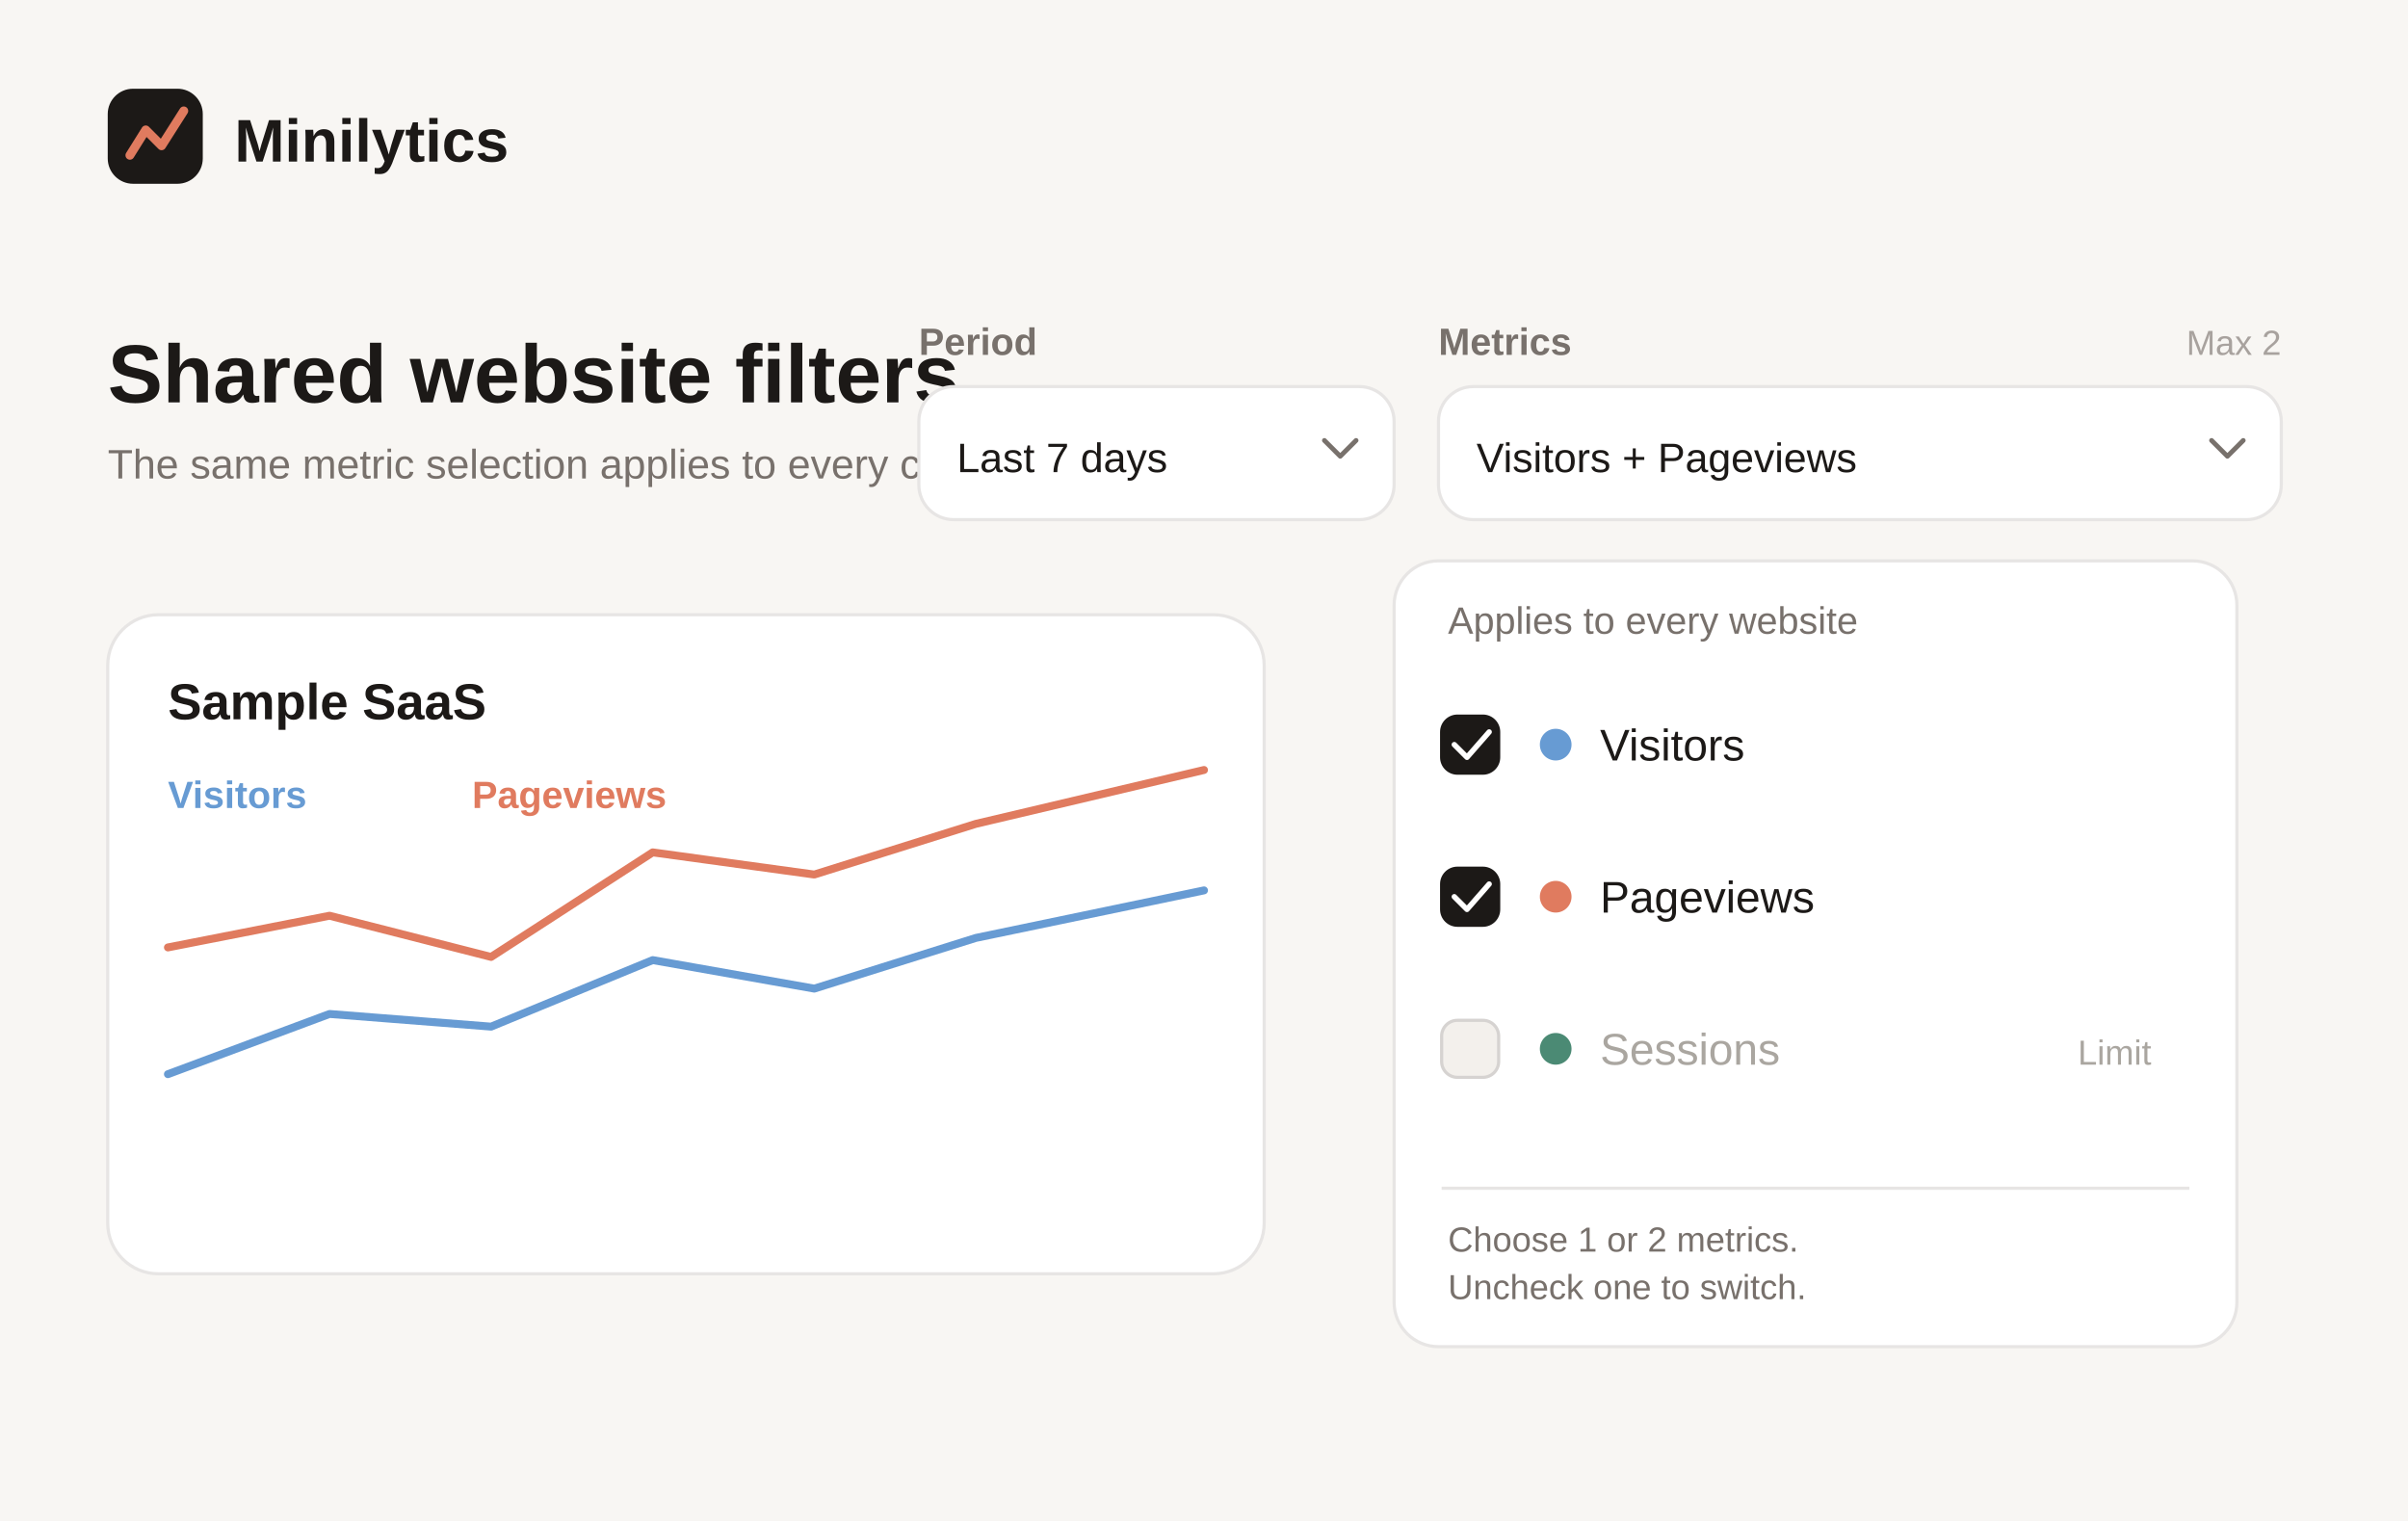
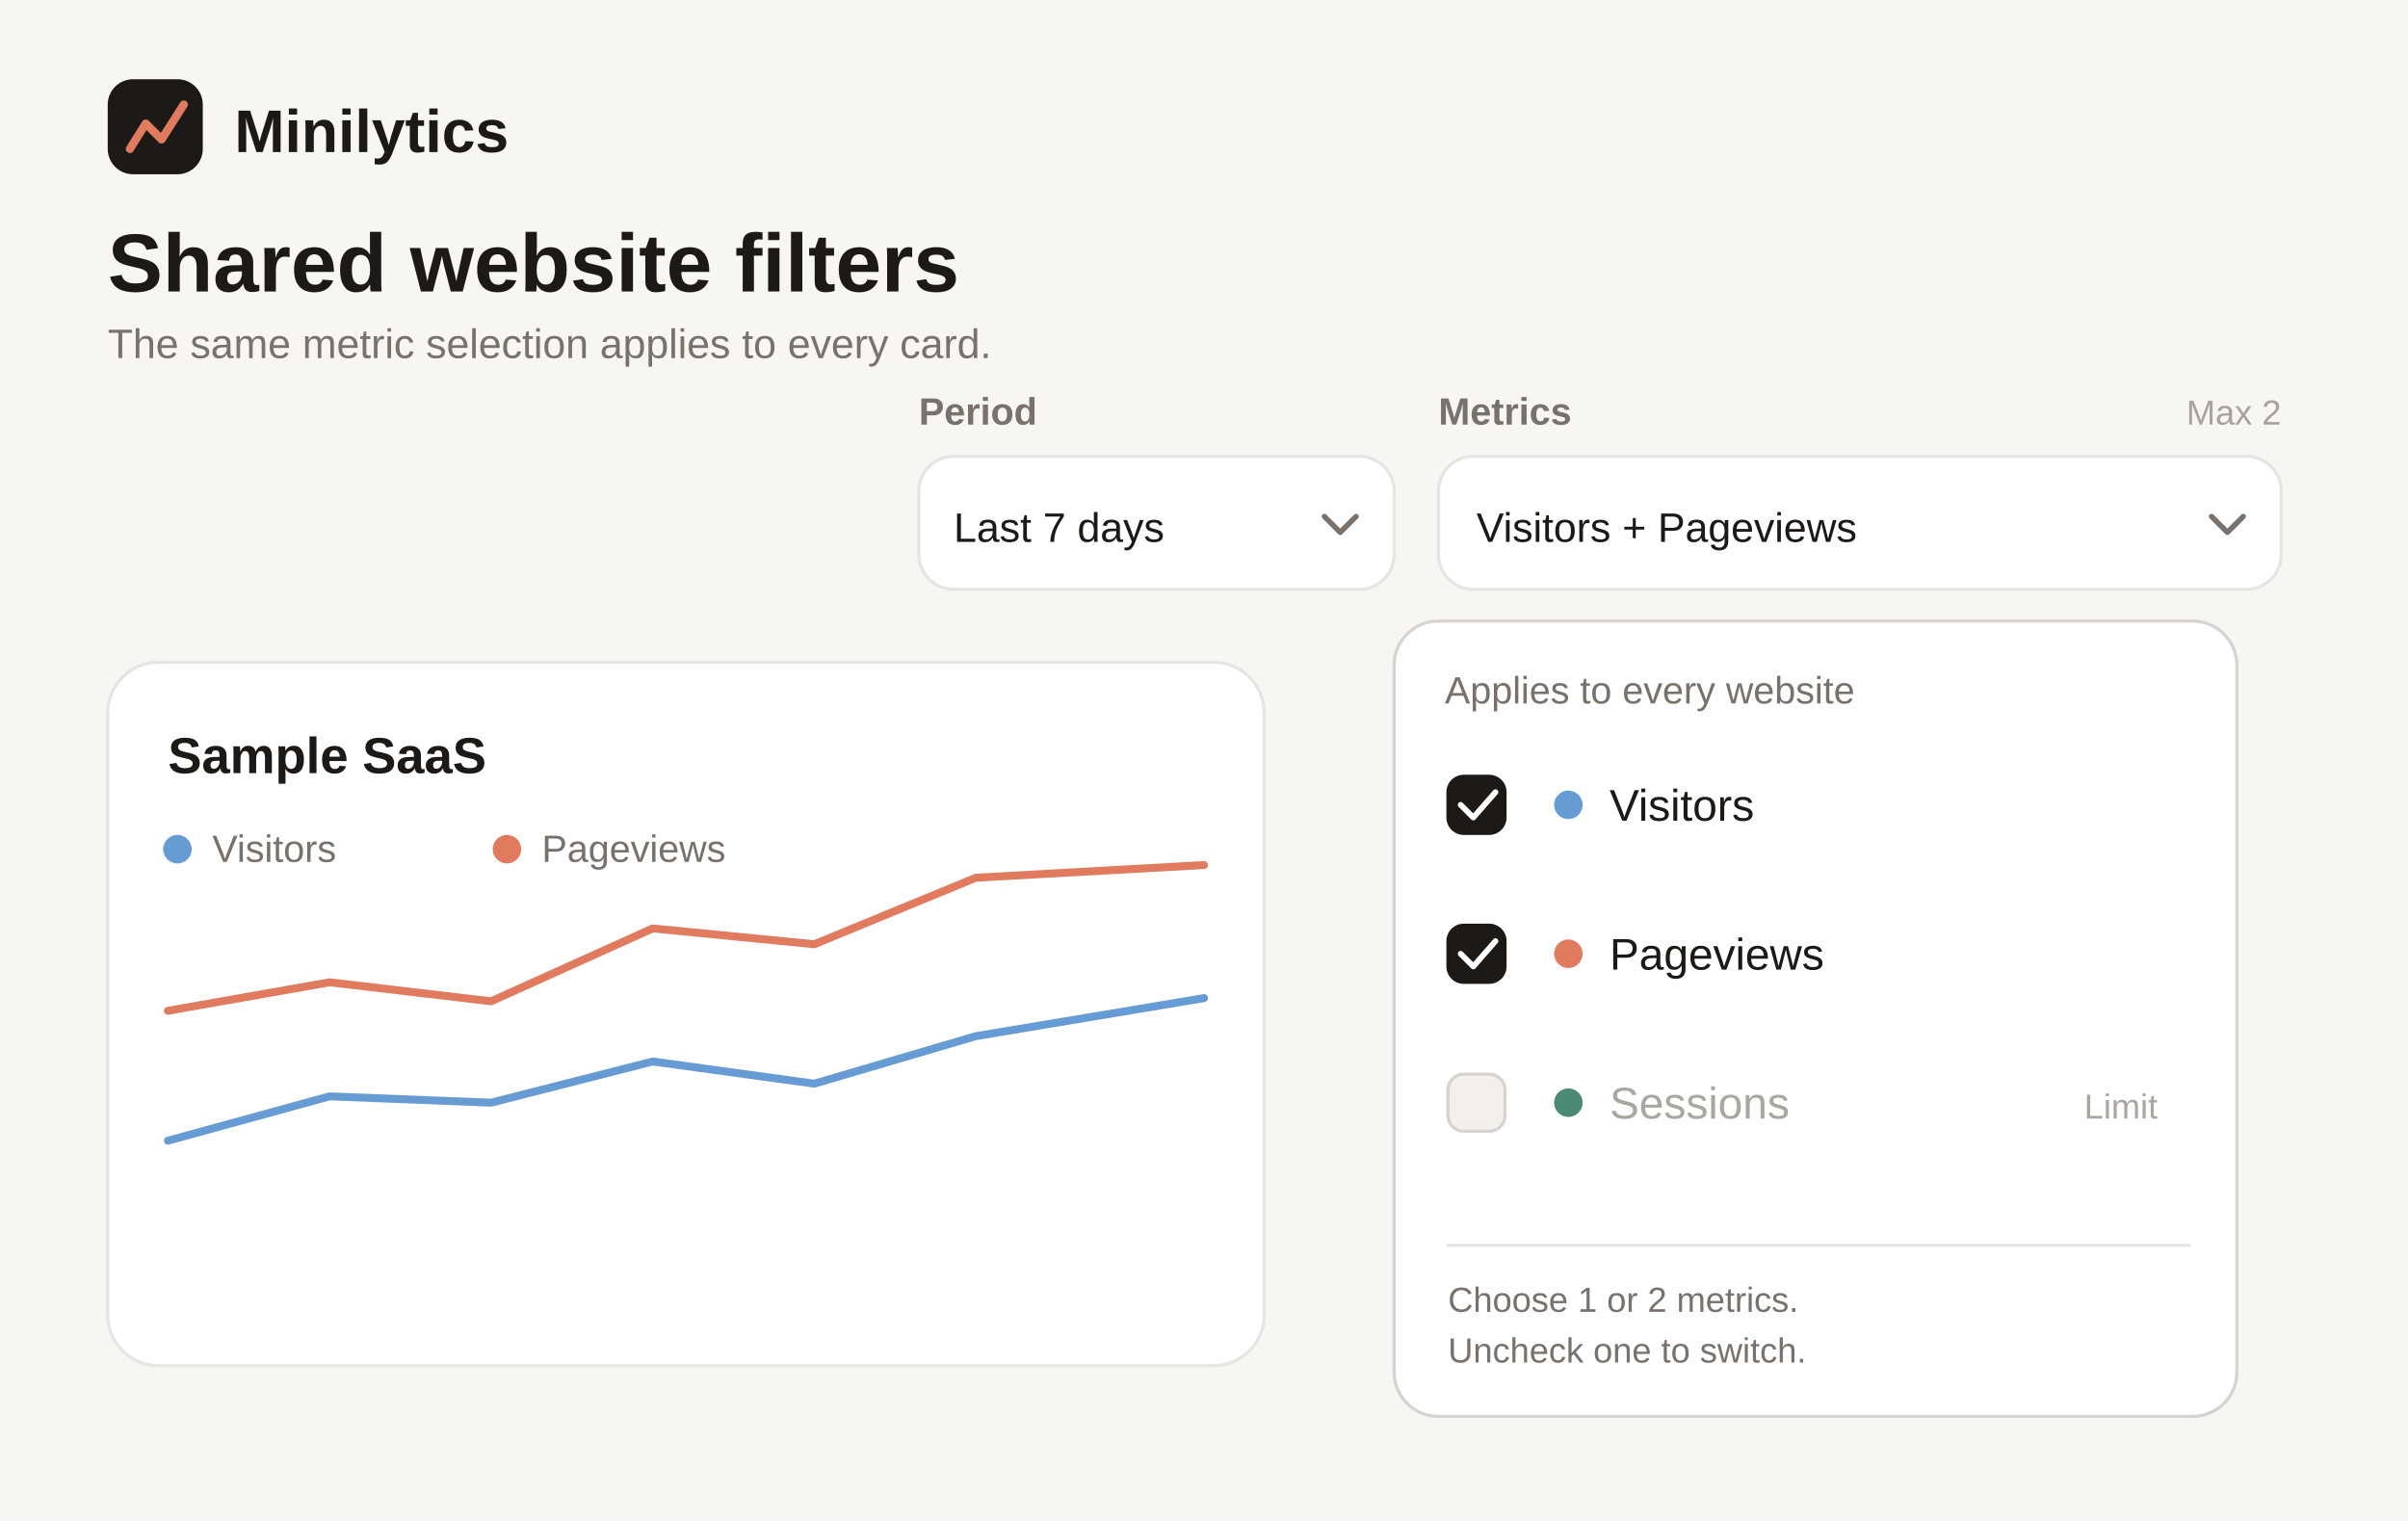
<svg xmlns="http://www.w3.org/2000/svg" width="760" height="480" viewBox="0 0 760 480">
-   <rect x="0" y="0" width="760" height="480" rx="0" fill="#f8f6f3" />
-   <rect x="34" y="28" width="30" height="30" rx="8" fill="#1c1917" />
-   <path d="M41 49 l5 -8 5 5 7 -11" stroke="#e07b5f" stroke-width="2.8" fill="none" stroke-linecap="round" stroke-linejoin="round" />
-   <text x="74" y="51" font-family="Arial, Helvetica, sans-serif" font-size="19" font-weight="700" fill="#1c1917">Minilytics</text>
-   <text x="34" y="127" font-family="Arial, Helvetica, sans-serif" font-size="26" font-weight="700" fill="#1c1917">Shared website filters</text>
-   <text x="34" y="151" font-family="Arial, Helvetica, sans-serif" font-size="13" font-weight="400" fill="#78716c">The same metric selection applies to every card.</text>
-   <text x="290" y="112" font-family="Arial, Helvetica, sans-serif" font-size="12" font-weight="600" fill="#78716c">Period</text>
-   <text x="454" y="112" font-family="Arial, Helvetica, sans-serif" font-size="12" font-weight="600" fill="#78716c">Metrics</text>
-   <text x="720" y="112" font-family="Arial, Helvetica, sans-serif" font-size="11" font-weight="400" text-anchor="end" fill="#a8a29e">Max 2</text>
-   <rect x="290" y="122" width="150" height="42" rx="11" fill="#fff" stroke="#e7e5e4" />
-   <text x="302" y="149" font-family="Arial, Helvetica, sans-serif" font-size="13" font-weight="500" fill="#1c1917">Last 7 days</text>
-   <path d="M418 139 l5 5 5 -5" stroke="#78716c" stroke-width="1.5" fill="none" stroke-linecap="round" stroke-linejoin="round" />
-   <rect x="454" y="122" width="266" height="42" rx="11" fill="#fff" stroke="#e7e5e4" />
-   <text x="466" y="149" font-family="Arial, Helvetica, sans-serif" font-size="13" font-weight="500" fill="#1c1917">Visitors + Pageviews</text>
-   <path d="M698 139 l5 5 5 -5" stroke="#78716c" stroke-width="1.5" fill="none" stroke-linecap="round" stroke-linejoin="round" />
-   <rect x="440" y="177" width="266" height="248" rx="14" fill="#fff" stroke="#e7e5e4" />
-   <text x="457" y="200" font-family="Arial, Helvetica, sans-serif" font-size="12" font-weight="400" fill="#78716c">Applies to every website</text>
-   <rect x="455" y="226" width="18" height="18" rx="5" fill="#1c1917" stroke="#1c1917" />
-   <path d="M459 235 l4 4 7 -8" stroke="#fff" stroke-width="1.7" fill="none" stroke-linecap="round" stroke-linejoin="round" />
-   <circle cx="491" cy="235" r="5" fill="#679bd3" />
-   <text x="505" y="240" font-family="Arial, Helvetica, sans-serif" font-size="14" font-weight="500" fill="#1c1917">Visitors</text>
-   <rect x="455" y="274" width="18" height="18" rx="5" fill="#1c1917" stroke="#1c1917" />
-   <path d="M459 283 l4 4 7 -8" stroke="#fff" stroke-width="1.7" fill="none" stroke-linecap="round" stroke-linejoin="round" />
-   <circle cx="491" cy="283" r="5" fill="#e07b5f" />
-   <text x="505" y="288" font-family="Arial, Helvetica, sans-serif" font-size="14" font-weight="500" fill="#1c1917">Pageviews</text>
-   <rect x="455" y="322" width="18" height="18" rx="5" fill="#f3f0ec" stroke="#d6d3d1" />
-   <circle cx="491" cy="331" r="5" fill="#4b8a74" />
-   <text x="505" y="336" font-family="Arial, Helvetica, sans-serif" font-size="14" font-weight="500" fill="#aaa6a0">Sessions</text>
-   <text x="679" y="336" font-family="Arial, Helvetica, sans-serif" font-size="11" font-weight="500" text-anchor="end" fill="#aaa6a0">Limit</text>
-   <line x1="455" y1="375" x2="691" y2="375" stroke="#e7e5e4" stroke-width="1" />
-   <text x="457" y="395" font-family="Arial, Helvetica, sans-serif" font-size="11" font-weight="400" fill="#78716c">Choose 1 or 2 metrics.</text>
-   <text x="457" y="410" font-family="Arial, Helvetica, sans-serif" font-size="11" font-weight="400" fill="#78716c">Uncheck one to switch.</text>
-   <rect x="34" y="194" width="365" height="208" rx="16" fill="#fff" stroke="#e7e5e4" />
-   <text x="53" y="227" font-family="Arial, Helvetica, sans-serif" font-size="16" font-weight="700" fill="#1c1917">Sample SaaS</text>
-   <text x="53" y="255" font-family="Arial, Helvetica, sans-serif" font-size="12" font-weight="600" fill="#679bd3">Visitors</text>
-   <text x="149" y="255" font-family="Arial, Helvetica, sans-serif" font-size="12" font-weight="600" fill="#e07b5f">Pageviews</text>
-   <path d="M53 339 L104 320 L155 324 L206 303 L257 312 L308 296 L380 281" stroke="#679bd3" stroke-width="2.5" fill="none" stroke-linecap="round" stroke-linejoin="round" />
-   <path d="M53 299 L104 289 L155 302 L206 269 L257 276 L308 260 L380 243" stroke="#e07b5f" stroke-width="2.5" fill="none" stroke-linecap="round" stroke-linejoin="round" />
+   <rect x="0" y="0" width="760" height="480" rx="0" fill="#f8f6f3" stroke="none" />
+   <rect x="34" y="25" width="30" height="30" rx="8" fill="#1c1917" stroke="none" />
+   <path d="M41 47 l5 -8 5 5 7 -11" fill="none" stroke="#e07b5f" stroke-width="2.6" stroke-linecap="round" stroke-linejoin="round" />
+   <text x="74" y="48" fill="#1c1917" font-family="Arial,Helvetica,sans-serif" font-size="19" font-weight="700">Minilytics</text>
+   <text x="34" y="92" fill="#1c1917" font-family="Arial,Helvetica,sans-serif" font-size="26" font-weight="700">Shared website filters</text>
+   <text x="34" y="113" fill="#78716c" font-family="Arial,Helvetica,sans-serif" font-size="13" font-weight="400">The same metric selection applies to every card.</text>
+   <text x="290" y="134" fill="#78716c" font-family="Arial,Helvetica,sans-serif" font-size="12" font-weight="600">Period</text>
+   <text x="454" y="134" fill="#78716c" font-family="Arial,Helvetica,sans-serif" font-size="12" font-weight="600">Metrics</text>
+   <text x="720" y="134" fill="#a8a29e" font-family="Arial,Helvetica,sans-serif" font-size="11" font-weight="400" text-anchor="end">Max 2</text>
+   <rect x="290" y="144" width="150" height="42" rx="11" fill="#fff" stroke="#e7e5e4" />
+   <text x="301" y="171" fill="#1c1917" font-family="Arial,Helvetica,sans-serif" font-size="13" font-weight="500">Last 7 days</text>
+   <path d="M418 163 l5 5 5 -5" fill="none" stroke="#78716c" stroke-width="1.7" stroke-linecap="round" stroke-linejoin="round" />
+   <rect x="454" y="144" width="266" height="42" rx="11" fill="#fff" stroke="#e7e5e4" />
+   <text x="466" y="171" fill="#1c1917" font-family="Arial,Helvetica,sans-serif" font-size="13" font-weight="500">Visitors + Pageviews</text>
+   <path d="M698 163 l5 5 5 -5" fill="none" stroke="#78716c" stroke-width="1.7" stroke-linecap="round" stroke-linejoin="round" />
+   <rect x="34" y="209" width="365" height="222" rx="16" fill="#fff" stroke="#e7e5e4" />
+   <text x="53" y="244" fill="#1c1917" font-family="Arial,Helvetica,sans-serif" font-size="16" font-weight="700">Sample SaaS</text>
+   <circle cx="56" cy="268" r="4.5" fill="#679bd3" />
+   <text x="67" y="272" fill="#78716c" font-family="Arial,Helvetica,sans-serif" font-size="12" font-weight="400">Visitors</text>
+   <circle cx="160" cy="268" r="4.5" fill="#e07b5f" />
+   <text x="171" y="272" fill="#78716c" font-family="Arial,Helvetica,sans-serif" font-size="12" font-weight="400">Pageviews</text>
+   <path d="M53 360 L104 346 L155 348 L206 335 L257 342 L308 327 L380 315" fill="none" stroke="#679bd3" stroke-width="2.5" stroke-linecap="round" stroke-linejoin="round" />
+   <path d="M53 319 L104 310 L155 316 L206 293 L257 298 L308 277 L380 273" fill="none" stroke="#e07b5f" stroke-width="2.5" stroke-linecap="round" stroke-linejoin="round" />
+   <rect x="440" y="196" width="266" height="251" rx="14" fill="#fff" stroke="#d6d3d1" />
+   <text x="456" y="222" fill="#78716c" font-family="Arial,Helvetica,sans-serif" font-size="12" font-weight="400">Applies to every website</text>
+   <rect x="457" y="245" width="18" height="18" rx="5" fill="#1c1917" stroke="#1c1917" />
+   <path d="M461 254 l4 4 7 -8" fill="none" stroke="#ffffff" stroke-width="1.8" stroke-linecap="round" stroke-linejoin="round" />
+   <circle cx="495" cy="254" r="4.5" fill="#679bd3" />
+   <text x="508" y="259" fill="#1c1917" font-family="Arial,Helvetica,sans-serif" font-size="14" font-weight="500">Visitors</text>
+   <rect x="457" y="292" width="18" height="18" rx="5" fill="#1c1917" stroke="#1c1917" />
+   <path d="M461 301 l4 4 7 -8" fill="none" stroke="#ffffff" stroke-width="1.8" stroke-linecap="round" stroke-linejoin="round" />
+   <circle cx="495" cy="301" r="4.5" fill="#e07b5f" />
+   <text x="508" y="306" fill="#1c1917" font-family="Arial,Helvetica,sans-serif" font-size="14" font-weight="500">Pageviews</text>
+   <rect x="457" y="339" width="18" height="18" rx="5" fill="#f3f0ec" stroke="#d6d3d1" />
+   <circle cx="495" cy="348" r="4.5" fill="#4b8a74" />
+   <text x="508" y="353" fill="#aaa6a0" font-family="Arial,Helvetica,sans-serif" font-size="14" font-weight="500">Sessions</text>
+   <text x="681" y="353" fill="#aaa6a0" font-family="Arial,Helvetica,sans-serif" font-size="11" font-weight="500" text-anchor="end">Limit</text>
+   <path d="M457 393 H691" fill="none" stroke="#e7e5e4" stroke-width="1" stroke-linecap="round" stroke-linejoin="round" />
+   <text x="457" y="414" fill="#78716c" font-family="Arial,Helvetica,sans-serif" font-size="11" font-weight="400">Choose 1 or 2 metrics.</text>
+   <text x="457" y="430" fill="#78716c" font-family="Arial,Helvetica,sans-serif" font-size="11" font-weight="400">Uncheck one to switch.</text>
</svg>
